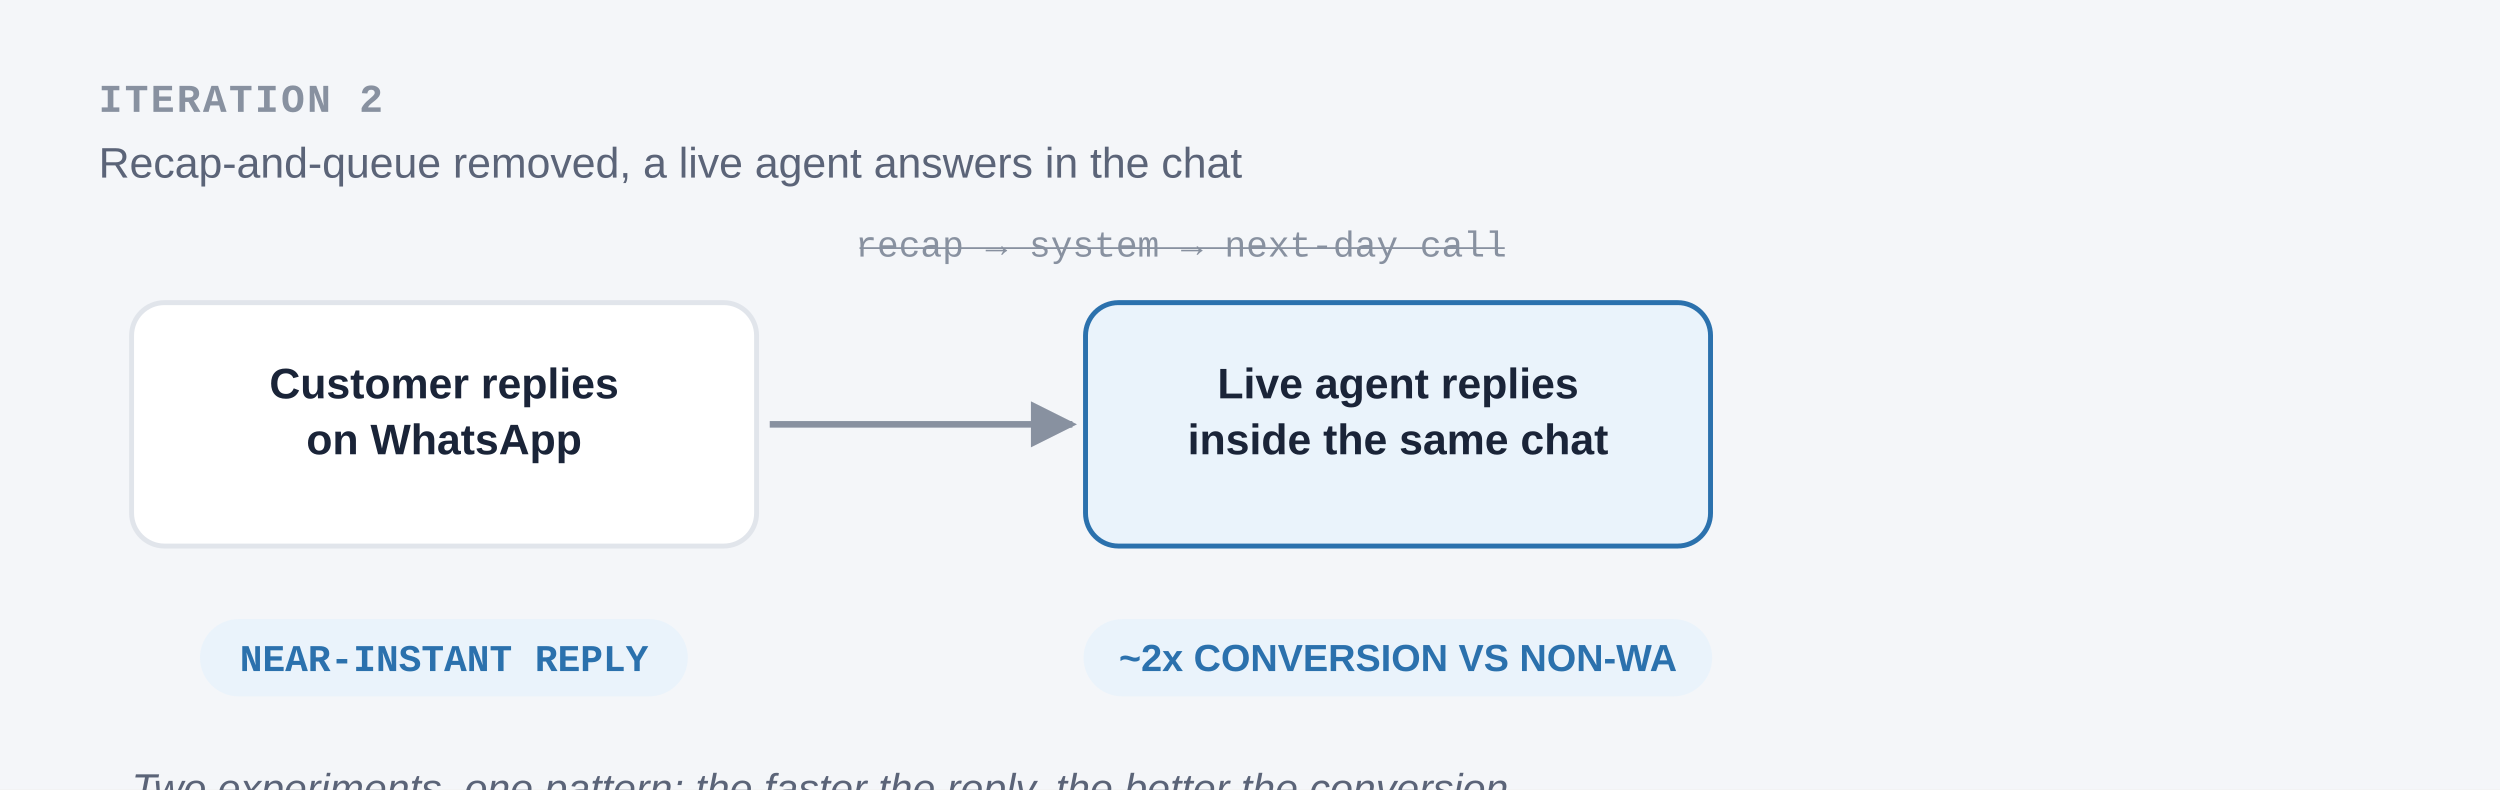
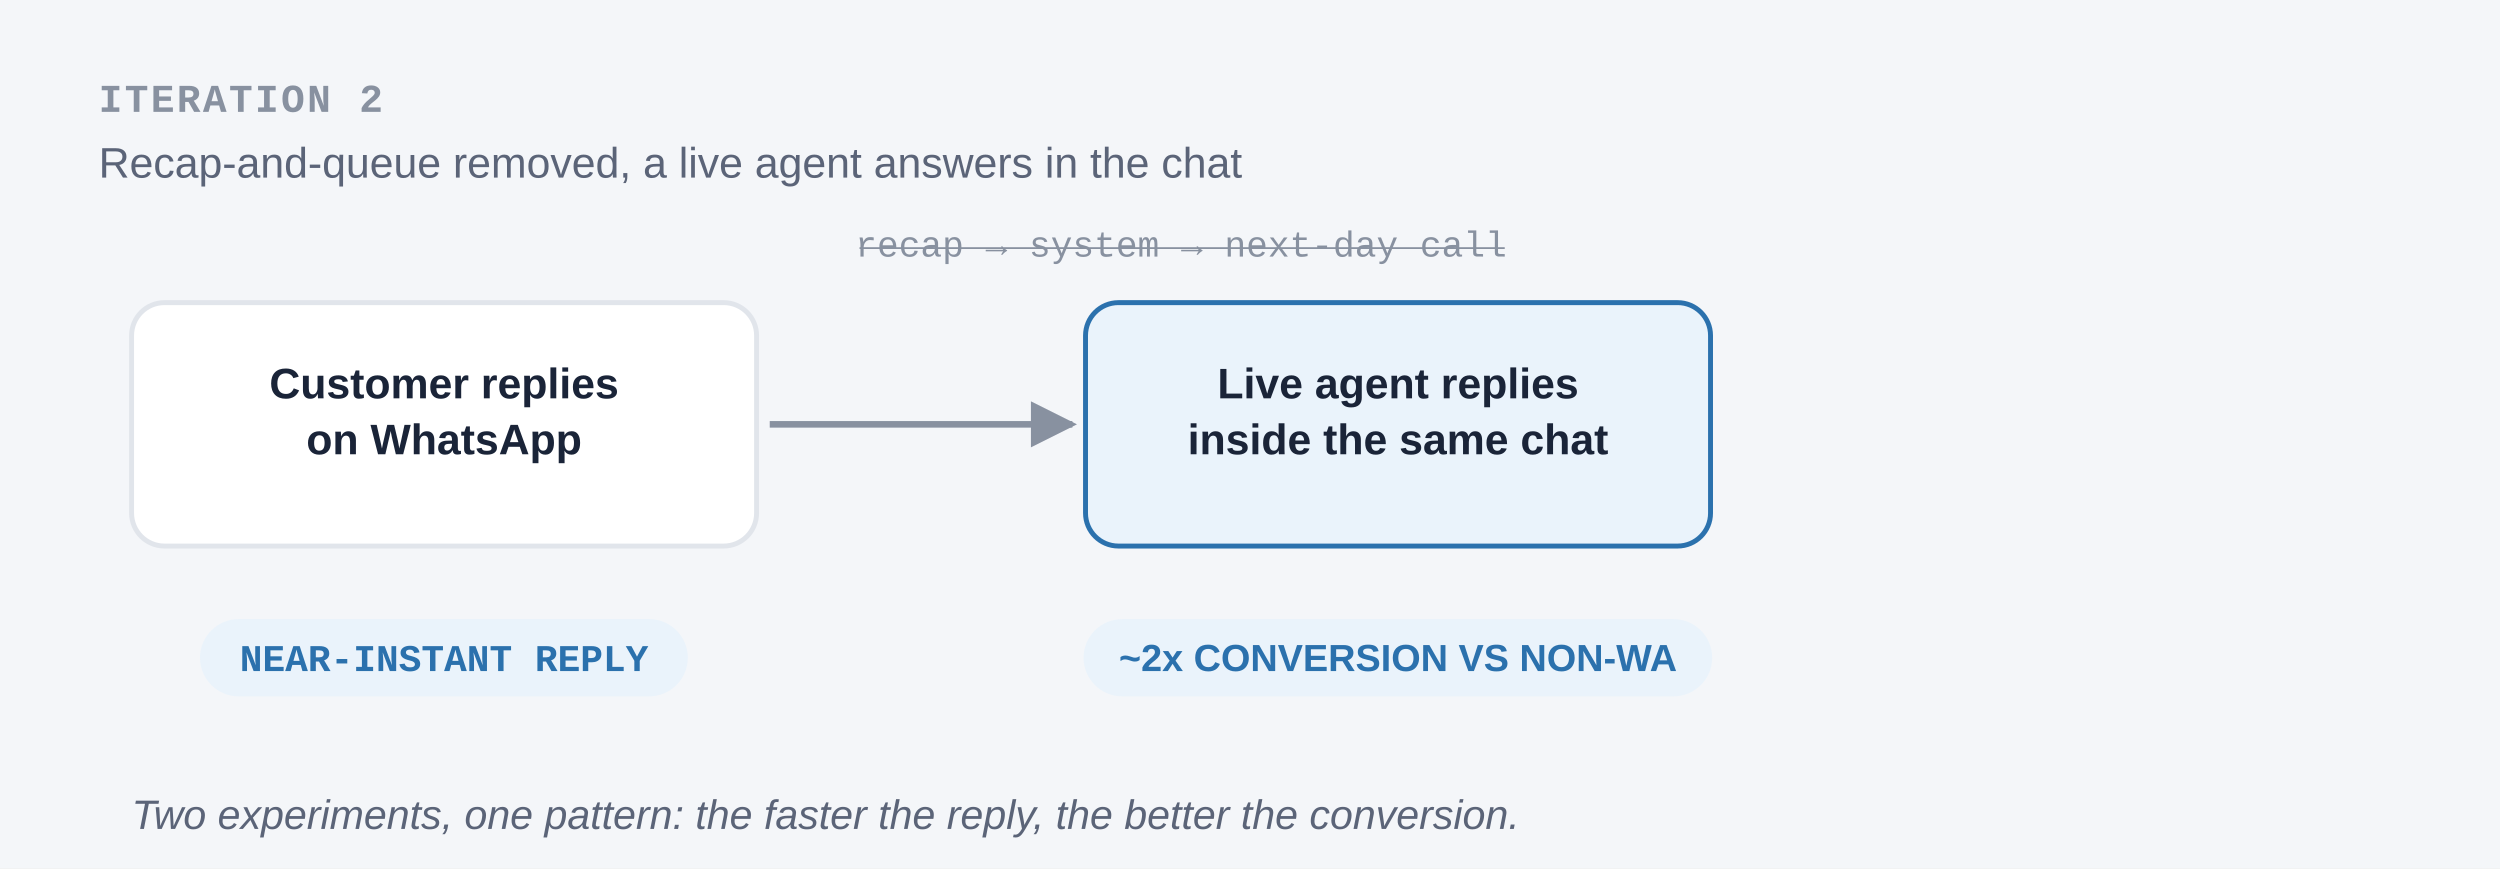
- <svg xmlns="http://www.w3.org/2000/svg" viewBox="0 0 760 240" font-family="Arial, Helvetica, sans-serif">
-   <rect x="0" y="0" width="760" height="240" fill="#f4f6f9" />
+ <svg xmlns="http://www.w3.org/2000/svg" viewBox="0 0 760 264" font-family="Arial, Helvetica, sans-serif">
+   <rect x="0" y="0" width="760" height="264" fill="#f4f6f9" />
  <defs>
    <marker id="arrow" viewBox="0 0 10 10" refX="9" refY="5" markerWidth="7" markerHeight="7" orient="auto-start-reverse">
      <path d="M0,0 L10,5 L0,10 z" fill="#8891a0" />
    </marker>
  </defs>
  <text x="30" y="34" text-anchor="start" font-size="12" font-weight="700" fill="#8891a0" font-family="Consolas, 'Courier New', monospace" letter-spacing="0.06em">ITERATION 2</text>
  <text x="30" y="54" font-size="13" fill="#5b6478" font-family="Arial, Helvetica, sans-serif">Recap-and-queue removed, a live agent answers in the chat</text>
  <rect x="40" y="92" width="190" height="74" rx="10" fill="#ffffff" stroke="#e1e5eb" stroke-width="1.5" />
  <text x="135.0" y="121.1" text-anchor="middle" font-size="13" font-weight="600" fill="#1a2438">Customer replies</text>
  <text x="135.0" y="138.1" text-anchor="middle" font-size="13" font-weight="600" fill="#1a2438">on WhatsApp</text>
  <rect x="330" y="92" width="190" height="74" rx="10" fill="#eaf3fb" stroke="#2b71ad" stroke-width="1.5" />
  <text x="425.0" y="121.1" text-anchor="middle" font-size="13" font-weight="600" fill="#1a2438">Live agent replies</text>
  <text x="425.0" y="138.1" text-anchor="middle" font-size="13" font-weight="600" fill="#1a2438">inside the same chat</text>
  <line x1="234" y1="129.0" x2="326" y2="129.0" stroke="#8891a0" stroke-width="2" marker-end="url(#arrow)" />
  <text x="260" y="78" font-size="11" fill="#8891a0" font-family="Consolas, 'Courier New', monospace" text-decoration="line-through">recap → system → next-day call</text>
  <rect x="60.8" y="188.2" width="148.3" height="23.5" rx="11.8" fill="#eaf3fb" />
  <text x="135.0" y="204.0" text-anchor="middle" font-size="11.5" font-weight="600" font-family="Consolas, 'Courier New', monospace" fill="#2b71ad">NEAR-INSTANT REPLY</text>
  <rect x="329.4" y="188.2" width="191.1" height="23.5" rx="11.8" fill="#eaf3fb" />
  <text x="425.0" y="204.0" text-anchor="middle" font-size="11.5" font-weight="600" font-family="Arial, Helvetica, sans-serif" fill="#2b71ad">~2x CONVERSION VS NON-WA</text>
-   <text x="40" y="244" font-size="12.5" fill="#5b6478" font-family="Arial, Helvetica, sans-serif" font-style="italic">Two experiments, one pattern: the faster the reply, the better the conversion.</text>
+   <text x="40" y="252" font-size="12.5" fill="#5b6478" font-family="Arial, Helvetica, sans-serif" font-style="italic">Two experiments, one pattern: the faster the reply, the better the conversion.</text>
</svg>
